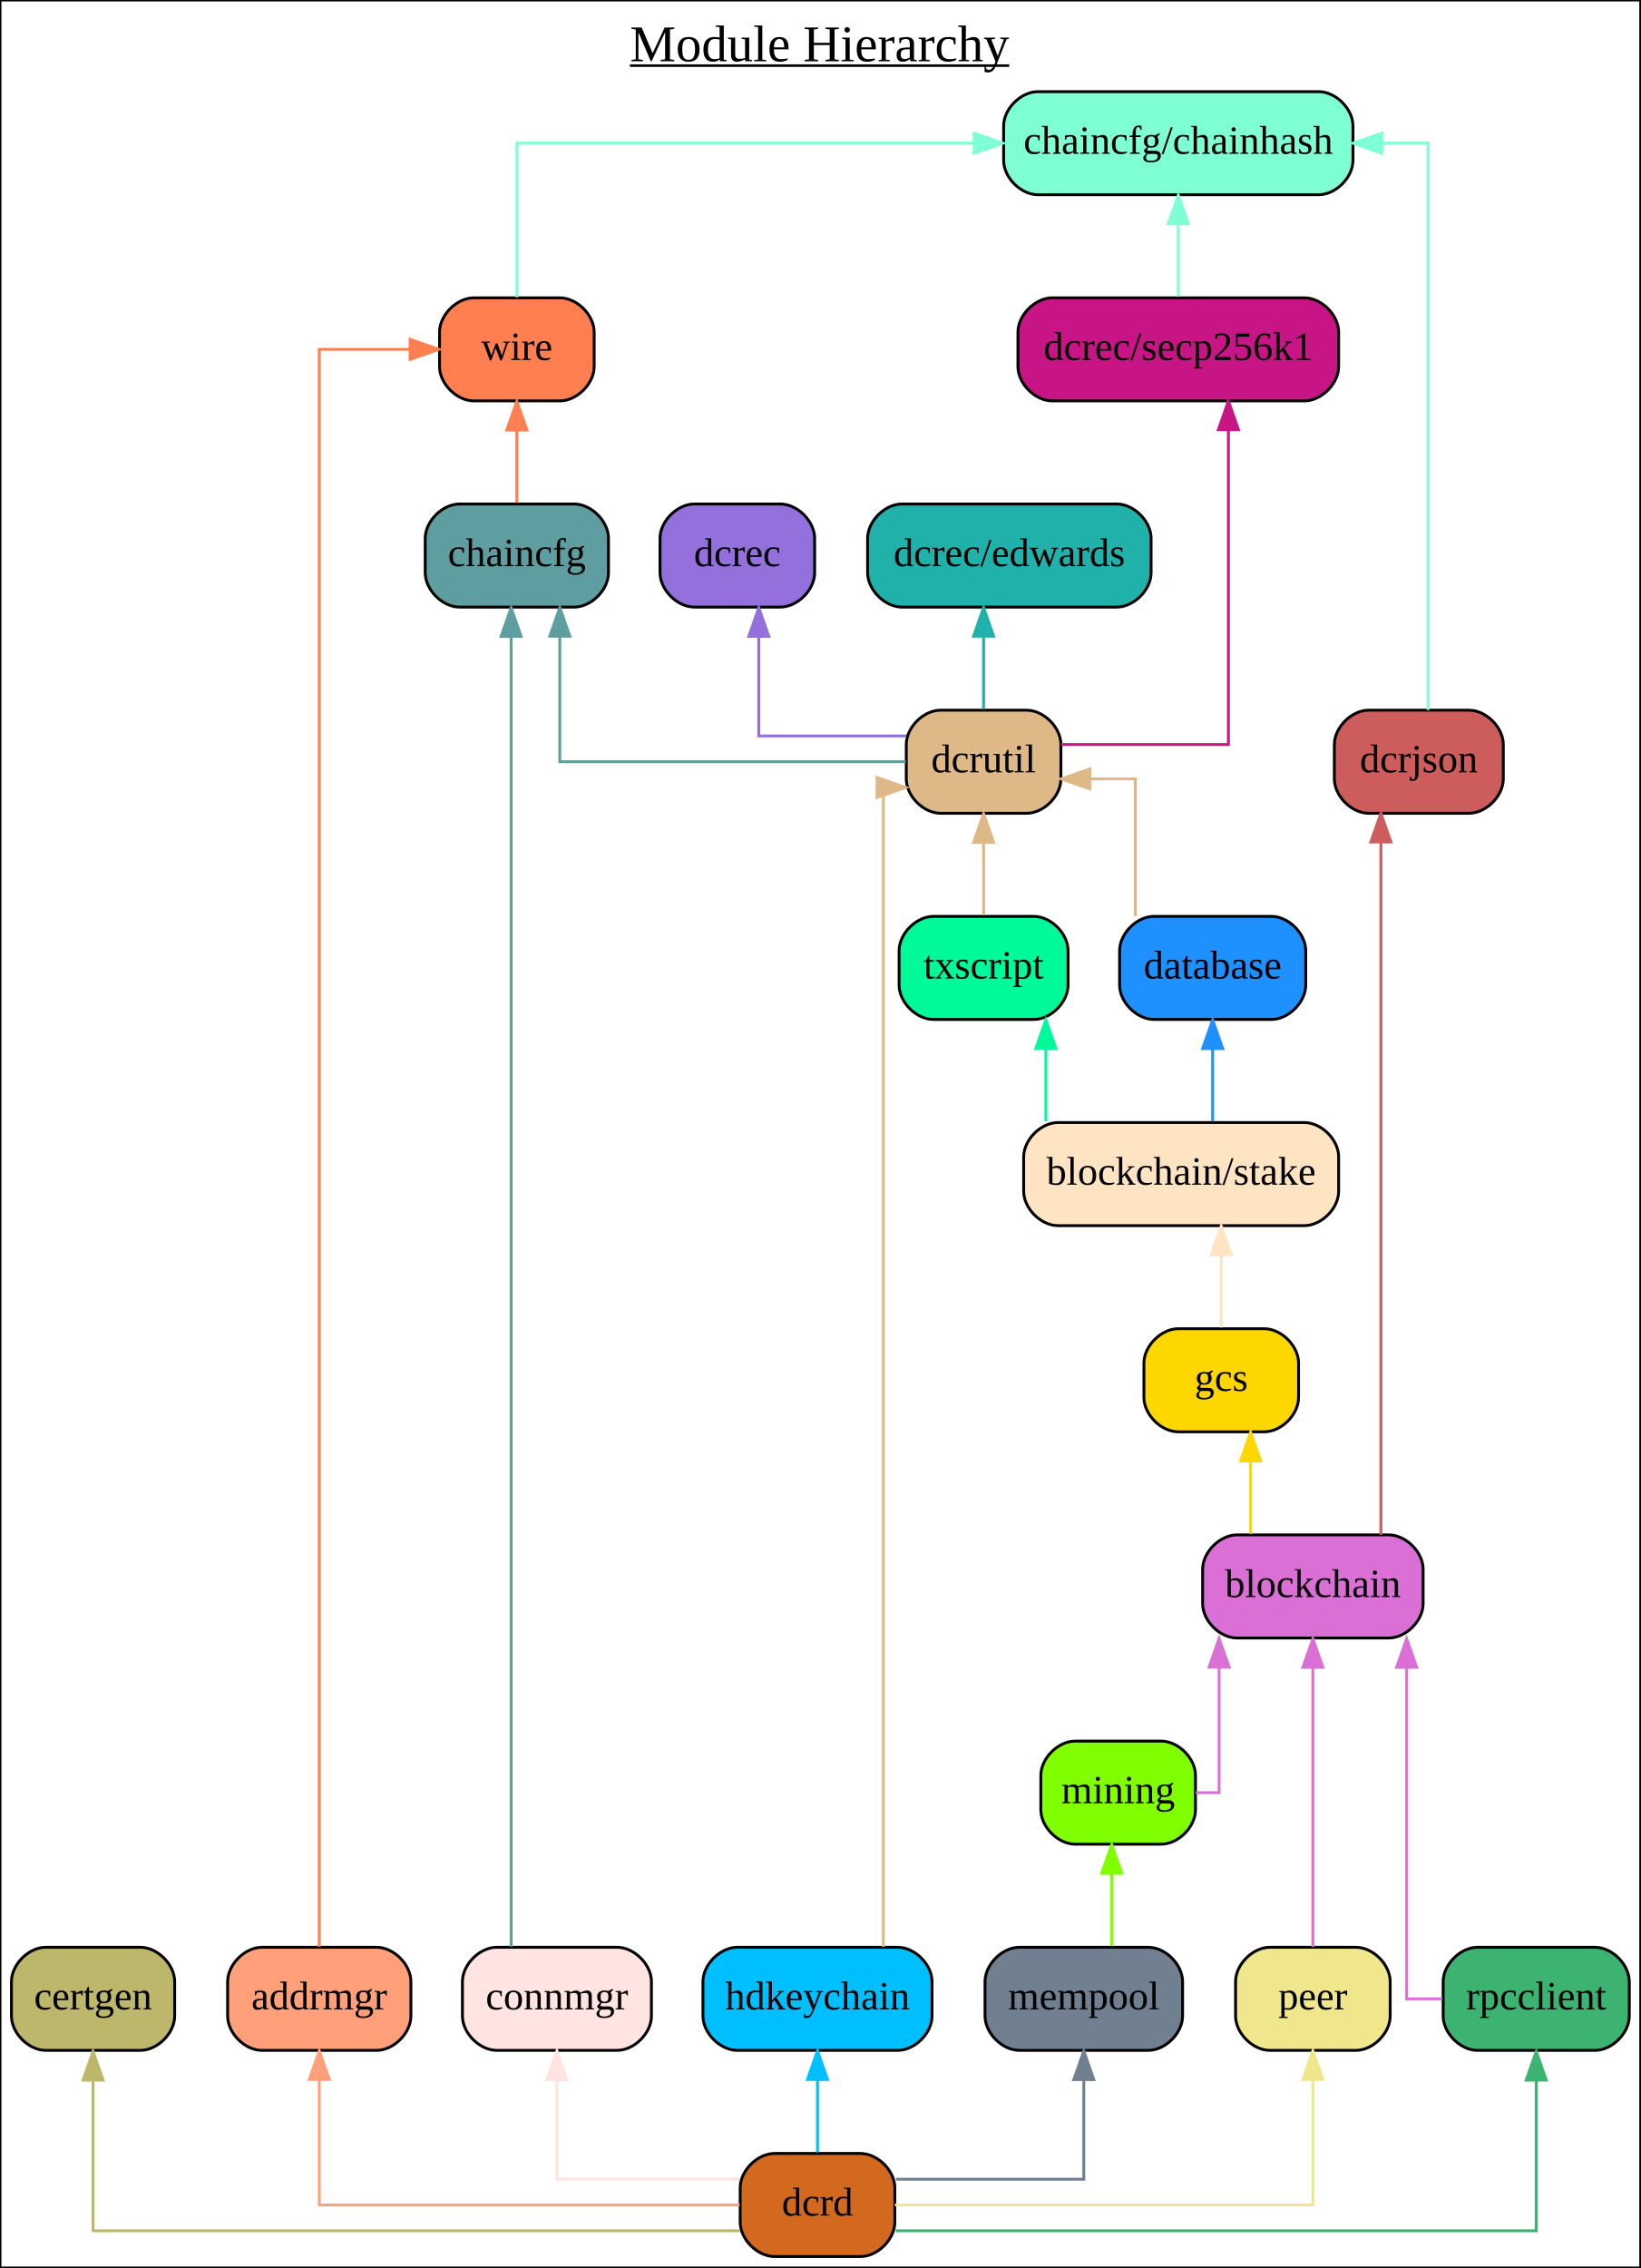
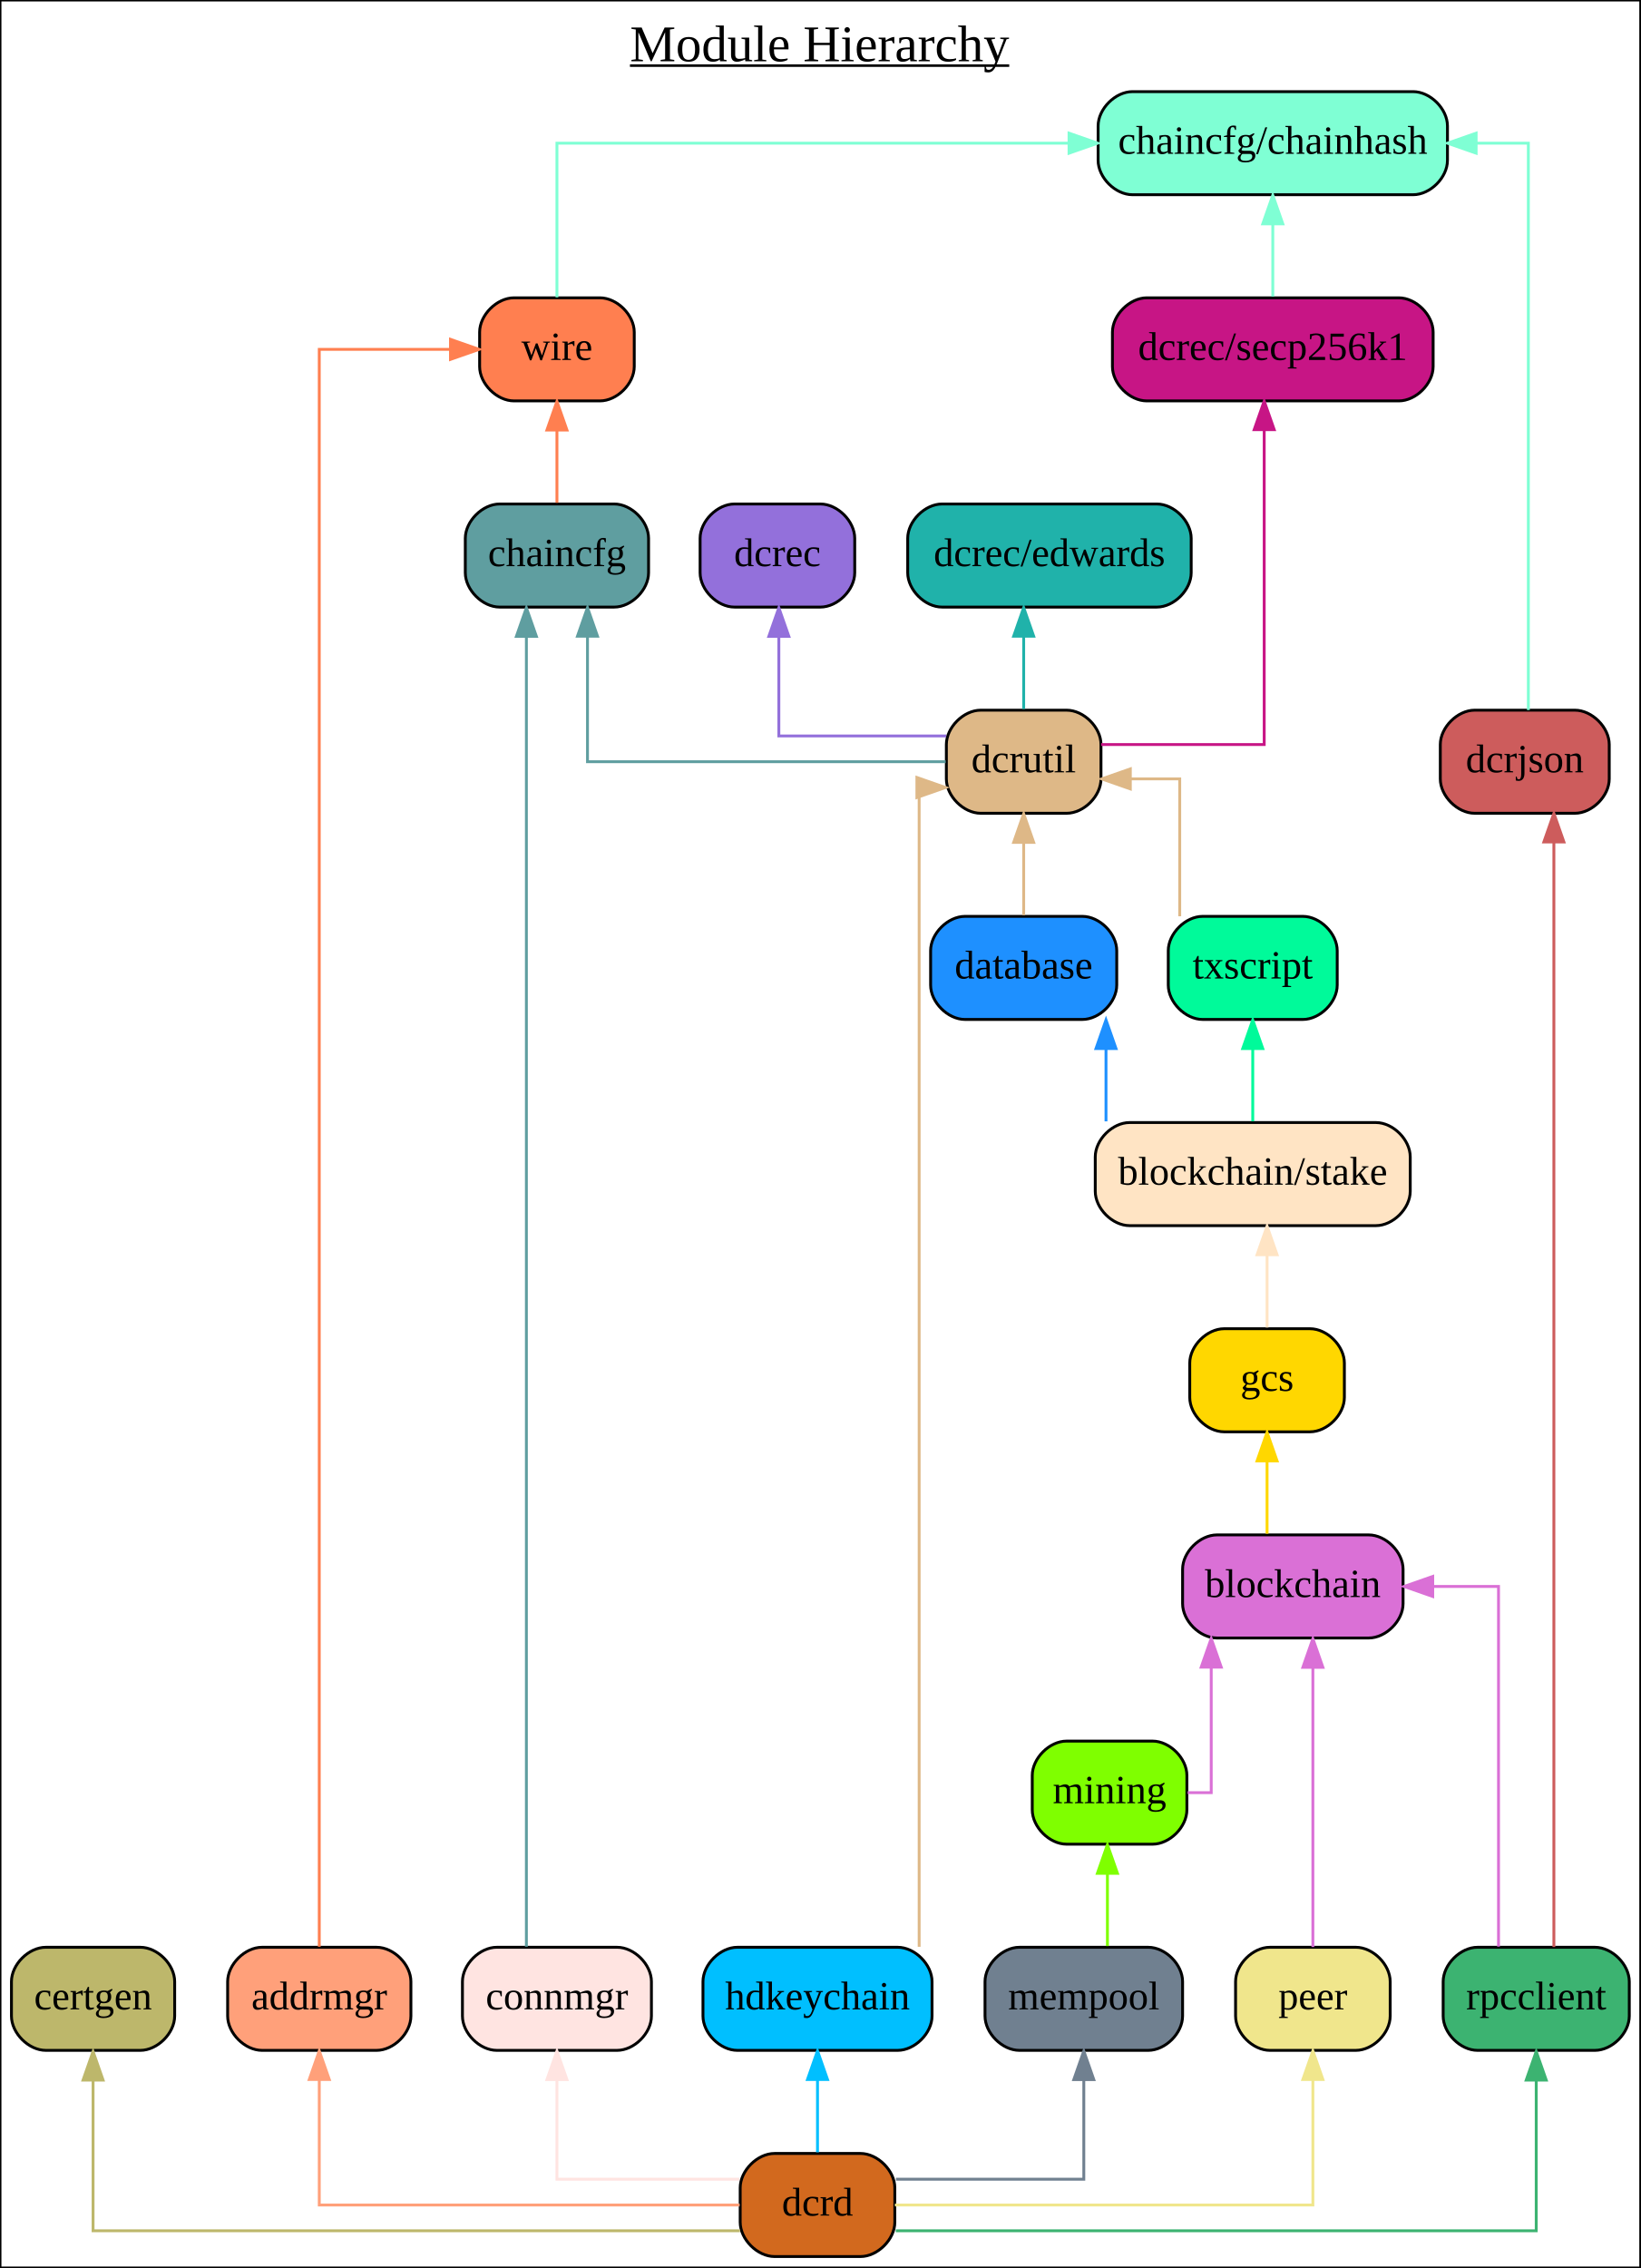
<svg xmlns="http://www.w3.org/2000/svg" width="573pt" height="792pt" viewBox="0.00 0.00 573.00 792.00">
  <g id="graph0" class="graph" transform="scale(1 1) rotate(0) translate(4 788)">
    <polygon fill="white" stroke="#000000" points="-4,4 -4,-788 569,-788 569,4 -4,4" />
    <text text-anchor="start" x="216" y="-766.6" font-family="Times New Roman,serif" text-decoration="underline" font-size="18.00">Module Hierarchy</text>
    <g id="node1" class="node">
      <path fill="darkkhaki" stroke="black" d="M45,-108C45,-108 12,-108 12,-108 6,-108 0,-102 0,-96 0,-96 0,-84 0,-84 0,-78 6,-72 12,-72 12,-72 45,-72 45,-72 51,-72 57,-78 57,-84 57,-84 57,-96 57,-96 57,-102 51,-108 45,-108" />
      <text text-anchor="middle" x="28.5" y="-86.3" font-family="Times New Roman,serif" font-size="14.00">certgen</text>
    </g>
    <g id="node22" class="node">
      <path fill="chocolate" stroke="black" d="M296.5,-36C296.5,-36 266.5,-36 266.5,-36 260.5,-36 254.5,-30 254.5,-24 254.5,-24 254.5,-12 254.5,-12 254.5,-6 260.5,-0 266.5,-0 266.5,-0 296.5,-0 296.5,-0 302.5,-0 308.5,-6 308.5,-12 308.5,-12 308.5,-24 308.5,-24 308.5,-30 302.5,-36 296.5,-36" />
      <text text-anchor="middle" x="281.5" y="-14.3" font-family="Times New Roman,serif" font-size="14.00">dcrd</text>
    </g>
    <g id="edge24" class="edge">
      <path fill="none" stroke="darkkhaki" d="M28.5,-61.62C28.5,-61.62 28.5,-9 28.5,-9 28.5,-9 189.157,-9 254.425,-9" />
      <polygon fill="darkkhaki" stroke="darkkhaki" points="25,-61.62 28.5,-71.62 32,-61.62 25,-61.62" />
    </g>
    <g id="node2" class="node">
-       <path fill="aquamarine" stroke="black" d="M456.5,-756C456.5,-756 358.5,-756 358.5,-756 352.5,-756 346.5,-750 346.5,-744 346.5,-744 346.5,-732 346.5,-732 346.5,-726 352.5,-720 358.5,-720 358.5,-720 456.5,-720 456.5,-720 462.5,-720 468.5,-726 468.5,-732 468.5,-732 468.5,-744 468.5,-744 468.5,-750 462.5,-756 456.5,-756" />
-       <text text-anchor="middle" x="407.5" y="-734.3" font-family="Times New Roman,serif" font-size="14.00">chaincfg/chainhash</text>
+       <path fill="aquamarine" stroke="black" d="M489.5,-756C489.5,-756 391.5,-756 391.5,-756 385.5,-756 379.5,-750 379.5,-744 379.5,-744 379.5,-732 379.5,-732 379.5,-726 385.5,-720 391.5,-720 391.5,-720 489.5,-720 489.5,-720 495.5,-720 501.5,-726 501.5,-732 501.5,-732 501.5,-744 501.5,-744 501.5,-750 495.5,-756 489.5,-756" />
+       <text text-anchor="middle" x="440.5" y="-734.3" font-family="Times New Roman,serif" font-size="14.00">chaincfg/chainhash</text>
    </g>
    <g id="node3" class="node">
-       <path fill="indianred" stroke="black" d="M509,-540C509,-540 474,-540 474,-540 468,-540 462,-534 462,-528 462,-528 462,-516 462,-516 462,-510 468,-504 474,-504 474,-504 509,-504 509,-504 515,-504 521,-510 521,-516 521,-516 521,-528 521,-528 521,-534 515,-540 509,-540" />
-       <text text-anchor="middle" x="491.5" y="-518.3" font-family="Times New Roman,serif" font-size="14.00">dcrjson</text>
+       <path fill="indianred" stroke="black" d="M546,-540C546,-540 511,-540 511,-540 505,-540 499,-534 499,-528 499,-528 499,-516 499,-516 499,-510 505,-504 511,-504 511,-504 546,-504 546,-504 552,-504 558,-510 558,-516 558,-516 558,-528 558,-528 558,-534 552,-540 546,-540" />
+       <text text-anchor="middle" x="528.5" y="-518.3" font-family="Times New Roman,serif" font-size="14.00">dcrjson</text>
    </g>
    <g id="edge1" class="edge">
-       <path fill="none" stroke="aquamarine" d="M478.572,-738C478.572,-738 494.75,-738 494.75,-738 494.75,-738 494.75,-591.958 494.75,-540.045" />
-       <polygon fill="aquamarine" stroke="aquamarine" points="478.572,-734.5 468.572,-738 478.572,-741.5 478.572,-734.5" />
+       <path fill="none" stroke="aquamarine" d="M511.511,-738C511.511,-738 529.75,-738 529.75,-738 529.75,-738 529.75,-591.958 529.75,-540.045" />
+       <polygon fill="aquamarine" stroke="aquamarine" points="511.511,-734.5 501.511,-738 511.511,-741.5 511.511,-734.5" />
    </g>
    <g id="node4" class="node">
-       <path fill="coral" stroke="black" d="M191.5,-684C191.5,-684 161.5,-684 161.5,-684 155.5,-684 149.5,-678 149.5,-672 149.5,-672 149.5,-660 149.5,-660 149.5,-654 155.5,-648 161.5,-648 161.5,-648 191.5,-648 191.5,-648 197.5,-648 203.5,-654 203.5,-660 203.5,-660 203.5,-672 203.5,-672 203.5,-678 197.5,-684 191.5,-684" />
-       <text text-anchor="middle" x="176.5" y="-662.3" font-family="Times New Roman,serif" font-size="14.00">wire</text>
+       <path fill="coral" stroke="black" d="M205.5,-684C205.5,-684 175.5,-684 175.5,-684 169.5,-684 163.5,-678 163.5,-672 163.5,-672 163.5,-660 163.5,-660 163.5,-654 169.5,-648 175.5,-648 175.5,-648 205.5,-648 205.5,-648 211.5,-648 217.5,-654 217.5,-660 217.5,-660 217.5,-672 217.5,-672 217.5,-678 211.5,-684 205.5,-684" />
+       <text text-anchor="middle" x="190.5" y="-662.3" font-family="Times New Roman,serif" font-size="14.00">wire</text>
    </g>
    <g id="edge2" class="edge">
-       <path fill="none" stroke="aquamarine" d="M336.203,-738C336.203,-738 176.5,-738 176.5,-738 176.5,-738 176.5,-705.498 176.5,-684.169" />
-       <polygon fill="aquamarine" stroke="aquamarine" points="336.203,-741.5 346.203,-738 336.203,-734.5 336.203,-741.5" />
+       <path fill="none" stroke="aquamarine" d="M369.343,-738C369.343,-738 190.5,-738 190.5,-738 190.5,-738 190.5,-705.498 190.5,-684.169" />
+       <polygon fill="aquamarine" stroke="aquamarine" points="369.343,-741.5 379.343,-738 369.343,-734.5 369.343,-741.5" />
    </g>
    <g id="node10" class="node">
-       <path fill="mediumvioletred" stroke="black" d="M451.5,-684C451.5,-684 363.5,-684 363.5,-684 357.5,-684 351.5,-678 351.5,-672 351.5,-672 351.5,-660 351.5,-660 351.5,-654 357.5,-648 363.5,-648 363.5,-648 451.5,-648 451.5,-648 457.5,-648 463.5,-654 463.5,-660 463.5,-660 463.5,-672 463.5,-672 463.5,-678 457.5,-684 451.5,-684" />
-       <text text-anchor="middle" x="407.5" y="-662.3" font-family="Times New Roman,serif" font-size="14.00">dcrec/secp256k1</text>
+       <path fill="mediumvioletred" stroke="black" d="M484.5,-684C484.5,-684 396.5,-684 396.5,-684 390.5,-684 384.5,-678 384.5,-672 384.5,-672 384.5,-660 384.5,-660 384.5,-654 390.5,-648 396.5,-648 396.5,-648 484.5,-648 484.5,-648 490.5,-648 496.5,-654 496.5,-660 496.5,-660 496.5,-672 496.5,-672 496.5,-678 490.5,-684 484.5,-684" />
+       <text text-anchor="middle" x="440.5" y="-662.3" font-family="Times New Roman,serif" font-size="14.00">dcrec/secp256k1</text>
    </g>
    <g id="edge6" class="edge">
-       <path fill="none" stroke="aquamarine" d="M407.5,-709.831C407.5,-709.831 407.5,-684.413 407.5,-684.413" />
-       <polygon fill="aquamarine" stroke="aquamarine" points="404,-709.831 407.5,-719.831 411,-709.831 404,-709.831" />
-     </g>
-     <g id="node17" class="node">
-       <path fill="orchid" stroke="black" d="M481,-252C481,-252 428,-252 428,-252 422,-252 416,-246 416,-240 416,-240 416,-228 416,-228 416,-222 422,-216 428,-216 428,-216 481,-216 481,-216 487,-216 493,-222 493,-228 493,-228 493,-240 493,-240 493,-246 487,-252 481,-252" />
-       <text text-anchor="middle" x="454.5" y="-230.3" font-family="Times New Roman,serif" font-size="14.00">blockchain</text>
-     </g>
-     <g id="edge17" class="edge">
-       <path fill="none" stroke="indianred" d="M478.25,-493.984C478.25,-493.984 478.25,-252.009 478.25,-252.009" />
-       <polygon fill="indianred" stroke="indianred" points="474.75,-493.984 478.25,-503.984 481.75,-493.984 474.75,-493.984" />
+       <path fill="none" stroke="aquamarine" d="M440.5,-709.831C440.5,-709.831 440.5,-684.413 440.5,-684.413" />
+       <polygon fill="aquamarine" stroke="aquamarine" points="437,-709.831 440.5,-719.831 444,-709.831 437,-709.831" />
+     </g>
+     <g id="node21" class="node">
+       <path fill="mediumseagreen" stroke="black" d="M553,-108C553,-108 512,-108 512,-108 506,-108 500,-102 500,-96 500,-96 500,-84 500,-84 500,-78 506,-72 512,-72 512,-72 553,-72 553,-72 559,-72 565,-78 565,-84 565,-84 565,-96 565,-96 565,-102 559,-108 553,-108" />
+       <text text-anchor="middle" x="532.5" y="-86.3" font-family="Times New Roman,serif" font-size="14.00">rpcclient</text>
+     </g>
+     <g id="edge22" class="edge">
+       <path fill="none" stroke="indianred" d="M538.667,-493.987C538.667,-493.987 538.667,-108.089 538.667,-108.089" />
+       <polygon fill="indianred" stroke="indianred" points="535.167,-493.987 538.667,-503.987 542.167,-493.988 535.167,-493.987" />
    </g>
    <g id="node5" class="node">
      <path fill="lightsalmon" stroke="black" d="M127.5,-108C127.5,-108 87.5,-108 87.5,-108 81.5,-108 75.5,-102 75.5,-96 75.5,-96 75.5,-84 75.5,-84 75.5,-78 81.5,-72 87.5,-72 87.5,-72 127.5,-72 127.5,-72 133.5,-72 139.5,-78 139.5,-84 139.5,-84 139.5,-96 139.5,-96 139.5,-102 133.5,-108 127.5,-108" />
      <text text-anchor="middle" x="107.5" y="-86.3" font-family="Times New Roman,serif" font-size="14.00">addrmgr</text>
    </g>
    <g id="edge3" class="edge">
-       <path fill="none" stroke="coral" d="M139.229,-666C139.229,-666 107.5,-666 107.5,-666 107.5,-666 107.5,-206.099 107.5,-108.19" />
-       <polygon fill="coral" stroke="coral" points="139.229,-669.5 149.229,-666 139.229,-662.5 139.229,-669.5" />
+       <path fill="none" stroke="coral" d="M153.323,-666C153.323,-666 107.5,-666 107.5,-666 107.5,-666 107.5,-206.099 107.5,-108.19" />
+       <polygon fill="coral" stroke="coral" points="153.323,-669.5 163.323,-666 153.323,-662.5 153.323,-669.5" />
    </g>
    <g id="node6" class="node">
-       <path fill="cadetblue" stroke="black" d="M196.5,-612C196.5,-612 156.5,-612 156.5,-612 150.5,-612 144.5,-606 144.5,-600 144.5,-600 144.5,-588 144.5,-588 144.5,-582 150.5,-576 156.5,-576 156.5,-576 196.5,-576 196.5,-576 202.5,-576 208.5,-582 208.5,-588 208.5,-588 208.5,-600 208.5,-600 208.5,-606 202.5,-612 196.5,-612" />
-       <text text-anchor="middle" x="176.5" y="-590.3" font-family="Times New Roman,serif" font-size="14.00">chaincfg</text>
+       <path fill="cadetblue" stroke="black" d="M210.5,-612C210.5,-612 170.5,-612 170.5,-612 164.5,-612 158.5,-606 158.5,-600 158.5,-600 158.5,-588 158.5,-588 158.5,-582 164.5,-576 170.5,-576 170.5,-576 210.5,-576 210.5,-576 216.5,-576 222.5,-582 222.5,-588 222.5,-588 222.5,-600 222.5,-600 222.5,-606 216.5,-612 210.5,-612" />
+       <text text-anchor="middle" x="190.5" y="-590.3" font-family="Times New Roman,serif" font-size="14.00">chaincfg</text>
    </g>
    <g id="edge4" class="edge">
-       <path fill="none" stroke="coral" d="M176.5,-637.831C176.5,-637.831 176.5,-612.413 176.5,-612.413" />
-       <polygon fill="coral" stroke="coral" points="173,-637.831 176.5,-647.831 180,-637.831 173,-637.831" />
+       <path fill="none" stroke="coral" d="M190.5,-637.831C190.5,-637.831 190.5,-612.413 190.5,-612.413" />
+       <polygon fill="coral" stroke="coral" points="187,-637.831 190.5,-647.831 194,-637.831 187,-637.831" />
    </g>
    <g id="edge25" class="edge">
      <path fill="none" stroke="lightsalmon" d="M107.5,-61.831C107.5,-61.831 107.5,-18 107.5,-18 107.5,-18 205.375,-18 254.313,-18" />
      <polygon fill="lightsalmon" stroke="lightsalmon" points="104,-61.831 107.5,-71.831 111,-61.831 104,-61.831" />
    </g>
    <g id="node7" class="node">
      <path fill="mistyrose" stroke="black" d="M211.5,-108C211.5,-108 169.5,-108 169.5,-108 163.5,-108 157.5,-102 157.5,-96 157.5,-96 157.5,-84 157.5,-84 157.5,-78 163.5,-72 169.5,-72 169.5,-72 211.5,-72 211.5,-72 217.5,-72 223.5,-78 223.5,-84 223.5,-84 223.5,-96 223.5,-96 223.5,-102 217.5,-108 211.5,-108" />
      <text text-anchor="middle" x="190.5" y="-86.3" font-family="Times New Roman,serif" font-size="14.00">connmgr</text>
    </g>
    <g id="edge5" class="edge">
-       <path fill="none" stroke="cadetblue" d="M174.5,-565.765C174.5,-565.765 174.5,-108.211 174.5,-108.211" />
-       <polygon fill="cadetblue" stroke="cadetblue" points="171,-565.765 174.5,-575.765 178,-565.765 171,-565.765" />
+       <path fill="none" stroke="cadetblue" d="M179.833,-565.765C179.833,-565.765 179.833,-108.211 179.833,-108.211" />
+       <polygon fill="cadetblue" stroke="cadetblue" points="176.333,-565.765 179.833,-575.765 183.333,-565.765 176.333,-565.765" />
    </g>
    <g id="node11" class="node">
-       <path fill="burlywood" stroke="black" d="M354.5,-540C354.5,-540 324.5,-540 324.5,-540 318.5,-540 312.5,-534 312.5,-528 312.5,-528 312.5,-516 312.5,-516 312.5,-510 318.5,-504 324.5,-504 324.5,-504 354.5,-504 354.5,-504 360.5,-504 366.5,-510 366.5,-516 366.5,-516 366.5,-528 366.5,-528 366.5,-534 360.5,-540 354.5,-540" />
-       <text text-anchor="middle" x="339.5" y="-518.3" font-family="Times New Roman,serif" font-size="14.00">dcrutil</text>
+       <path fill="burlywood" stroke="black" d="M368.5,-540C368.5,-540 338.5,-540 338.5,-540 332.5,-540 326.5,-534 326.5,-528 326.5,-528 326.5,-516 326.5,-516 326.5,-510 332.5,-504 338.5,-504 338.5,-504 368.5,-504 368.5,-504 374.5,-504 380.5,-510 380.5,-516 380.5,-516 380.5,-528 380.5,-528 380.5,-534 374.5,-540 368.5,-540" />
+       <text text-anchor="middle" x="353.5" y="-518.3" font-family="Times New Roman,serif" font-size="14.00">dcrutil</text>
    </g>
    <g id="edge7" class="edge">
-       <path fill="none" stroke="cadetblue" d="M191.5,-565.831C191.5,-565.831 191.5,-522 191.5,-522 191.5,-522 269.628,-522 312.355,-522" />
-       <polygon fill="cadetblue" stroke="cadetblue" points="188,-565.831 191.5,-575.831 195,-565.831 188,-565.831" />
+       <path fill="none" stroke="cadetblue" d="M201.167,-565.831C201.167,-565.831 201.167,-522 201.167,-522 201.167,-522 282.449,-522 326.266,-522" />
+       <polygon fill="cadetblue" stroke="cadetblue" points="197.667,-565.831 201.167,-575.831 204.667,-565.831 197.667,-565.831" />
    </g>
    <g id="edge27" class="edge">
      <path fill="none" stroke="mistyrose" d="M190.5,-61.778C190.5,-61.778 190.5,-27 190.5,-27 190.5,-27 227.392,-27 254.197,-27" />
      <polygon fill="mistyrose" stroke="mistyrose" points="187,-61.778 190.5,-71.778 194,-61.778 187,-61.778" />
    </g>
    <g id="node8" class="node">
-       <path fill="mediumpurple" stroke="black" d="M268.5,-612C268.5,-612 238.5,-612 238.5,-612 232.5,-612 226.5,-606 226.5,-600 226.5,-600 226.5,-588 226.5,-588 226.5,-582 232.5,-576 238.5,-576 238.5,-576 268.5,-576 268.5,-576 274.5,-576 280.5,-582 280.5,-588 280.5,-588 280.5,-600 280.5,-600 280.5,-606 274.5,-612 268.5,-612" />
-       <text text-anchor="middle" x="253.5" y="-590.3" font-family="Times New Roman,serif" font-size="14.00">dcrec</text>
+       <path fill="mediumpurple" stroke="black" d="M282.5,-612C282.5,-612 252.5,-612 252.5,-612 246.5,-612 240.5,-606 240.5,-600 240.5,-600 240.5,-588 240.5,-588 240.5,-582 246.5,-576 252.5,-576 252.5,-576 282.5,-576 282.5,-576 288.5,-576 294.5,-582 294.5,-588 294.5,-588 294.5,-600 294.5,-600 294.5,-606 288.5,-612 282.5,-612" />
+       <text text-anchor="middle" x="267.5" y="-590.3" font-family="Times New Roman,serif" font-size="14.00">dcrec</text>
    </g>
    <g id="edge8" class="edge">
-       <path fill="none" stroke="mediumpurple" d="M261,-565.778C261,-565.778 261,-531 261,-531 261,-531 289.778,-531 312.485,-531" />
-       <polygon fill="mediumpurple" stroke="mediumpurple" points="257.5,-565.778 261,-575.778 264.5,-565.778 257.5,-565.778" />
+       <path fill="none" stroke="mediumpurple" d="M268,-565.778C268,-565.778 268,-531 268,-531 268,-531 301.398,-531 326.447,-531" />
+       <polygon fill="mediumpurple" stroke="mediumpurple" points="264.5,-565.778 268,-575.778 271.5,-565.778 264.5,-565.778" />
    </g>
    <g id="node9" class="node">
-       <path fill="lightseagreen" stroke="black" d="M386,-612C386,-612 311,-612 311,-612 305,-612 299,-606 299,-600 299,-600 299,-588 299,-588 299,-582 305,-576 311,-576 311,-576 386,-576 386,-576 392,-576 398,-582 398,-588 398,-588 398,-600 398,-600 398,-606 392,-612 386,-612" />
-       <text text-anchor="middle" x="348.5" y="-590.3" font-family="Times New Roman,serif" font-size="14.00">dcrec/edwards</text>
+       <path fill="lightseagreen" stroke="black" d="M400,-612C400,-612 325,-612 325,-612 319,-612 313,-606 313,-600 313,-600 313,-588 313,-588 313,-582 319,-576 325,-576 325,-576 400,-576 400,-576 406,-576 412,-582 412,-588 412,-588 412,-600 412,-600 412,-606 406,-612 400,-612" />
+       <text text-anchor="middle" x="362.5" y="-590.3" font-family="Times New Roman,serif" font-size="14.00">dcrec/edwards</text>
    </g>
    <g id="edge9" class="edge">
-       <path fill="none" stroke="lightseagreen" d="M339.5,-565.831C339.5,-565.831 339.5,-540.413 339.5,-540.413" />
-       <polygon fill="lightseagreen" stroke="lightseagreen" points="336,-565.831 339.5,-575.831 343,-565.831 336,-565.831" />
+       <path fill="none" stroke="lightseagreen" d="M353.5,-565.831C353.5,-565.831 353.5,-540.413 353.5,-540.413" />
+       <polygon fill="lightseagreen" stroke="lightseagreen" points="350,-565.831 353.5,-575.831 357,-565.831 350,-565.831" />
    </g>
    <g id="edge10" class="edge">
-       <path fill="none" stroke="mediumvioletred" d="M425,-637.959C425,-637.959 425,-528 425,-528 425,-528 391.602,-528 366.553,-528" />
-       <polygon fill="mediumvioletred" stroke="mediumvioletred" points="421.5,-637.959 425,-647.959 428.5,-637.959 421.5,-637.959" />
+       <path fill="none" stroke="mediumvioletred" d="M437.5,-637.959C437.5,-637.959 437.5,-528 437.5,-528 437.5,-528 405.096,-528 380.541,-528" />
+       <polygon fill="mediumvioletred" stroke="mediumvioletred" points="434,-637.959 437.5,-647.959 441,-637.959 434,-637.959" />
    </g>
    <g id="node12" class="node">
-       <path fill="dodgerblue" stroke="black" d="M440,-468C440,-468 399,-468 399,-468 393,-468 387,-462 387,-456 387,-456 387,-444 387,-444 387,-438 393,-432 399,-432 399,-432 440,-432 440,-432 446,-432 452,-438 452,-444 452,-444 452,-456 452,-456 452,-462 446,-468 440,-468" />
-       <text text-anchor="middle" x="419.5" y="-446.3" font-family="Times New Roman,serif" font-size="14.00">database</text>
+       <path fill="dodgerblue" stroke="black" d="M374,-468C374,-468 333,-468 333,-468 327,-468 321,-462 321,-456 321,-456 321,-444 321,-444 321,-438 327,-432 333,-432 333,-432 374,-432 374,-432 380,-432 386,-438 386,-444 386,-444 386,-456 386,-456 386,-462 380,-468 374,-468" />
+       <text text-anchor="middle" x="353.5" y="-446.3" font-family="Times New Roman,serif" font-size="14.00">database</text>
    </g>
    <g id="edge11" class="edge">
-       <path fill="none" stroke="burlywood" d="M376.621,-516C376.621,-516 392.5,-516 392.5,-516 392.5,-516 392.5,-487.576 392.5,-468.035" />
-       <polygon fill="burlywood" stroke="burlywood" points="376.621,-512.5 366.621,-516 376.621,-519.5 376.621,-512.5" />
+       <path fill="none" stroke="burlywood" d="M353.5,-493.831C353.5,-493.831 353.5,-468.413 353.5,-468.413" />
+       <polygon fill="burlywood" stroke="burlywood" points="350,-493.831 353.5,-503.831 357,-493.831 350,-493.831" />
    </g>
    <g id="node13" class="node">
      <path fill="deepskyblue" stroke="black" d="M309.5,-108C309.5,-108 253.5,-108 253.5,-108 247.5,-108 241.5,-102 241.5,-96 241.5,-96 241.5,-84 241.5,-84 241.5,-78 247.5,-72 253.5,-72 253.5,-72 309.5,-72 309.5,-72 315.5,-72 321.5,-78 321.5,-84 321.5,-84 321.5,-96 321.5,-96 321.5,-102 315.5,-108 309.5,-108" />
      <text text-anchor="middle" x="281.5" y="-86.3" font-family="Times New Roman,serif" font-size="14.00">hdkeychain</text>
    </g>
    <g id="edge12" class="edge">
-       <path fill="none" stroke="burlywood" d="M305.277,-513C305.277,-513 304.5,-513 304.5,-513 304.5,-513 304.5,-189.141 304.5,-108.176" />
-       <polygon fill="burlywood" stroke="burlywood" points="302.268,-516.5 312.268,-513 302.268,-509.5 302.268,-516.5" />
+       <path fill="none" stroke="burlywood" d="M317.921,-513C317.921,-513 317,-513 317,-513 317,-513 317,-189.141 317,-108.176" />
+       <polygon fill="burlywood" stroke="burlywood" points="316.211,-516.5 326.21,-513 316.21,-509.5 316.211,-516.5" />
    </g>
    <g id="node14" class="node">
-       <path fill="mediumspringgreen" stroke="black" d="M357,-468C357,-468 322,-468 322,-468 316,-468 310,-462 310,-456 310,-456 310,-444 310,-444 310,-438 316,-432 322,-432 322,-432 357,-432 357,-432 363,-432 369,-438 369,-444 369,-444 369,-456 369,-456 369,-462 363,-468 357,-468" />
-       <text text-anchor="middle" x="339.5" y="-446.3" font-family="Times New Roman,serif" font-size="14.00">txscript</text>
+       <path fill="mediumspringgreen" stroke="black" d="M451,-468C451,-468 416,-468 416,-468 410,-468 404,-462 404,-456 404,-456 404,-444 404,-444 404,-438 410,-432 416,-432 416,-432 451,-432 451,-432 457,-432 463,-438 463,-444 463,-444 463,-456 463,-456 463,-462 457,-468 451,-468" />
+       <text text-anchor="middle" x="433.5" y="-446.3" font-family="Times New Roman,serif" font-size="14.00">txscript</text>
    </g>
    <g id="edge13" class="edge">
-       <path fill="none" stroke="burlywood" d="M339.5,-493.831C339.5,-493.831 339.5,-468.413 339.5,-468.413" />
-       <polygon fill="burlywood" stroke="burlywood" points="336,-493.831 339.5,-503.831 343,-493.831 336,-493.831" />
+       <path fill="none" stroke="burlywood" d="M390.75,-516C390.75,-516 408,-516 408,-516 408,-516 408,-487.576 408,-468.035" />
+       <polygon fill="burlywood" stroke="burlywood" points="390.75,-512.5 380.75,-516 390.75,-519.5 390.75,-512.5" />
    </g>
    <g id="node15" class="node">
-       <path fill="bisque" stroke="black" d="M451.5,-396C451.5,-396 365.5,-396 365.5,-396 359.5,-396 353.5,-390 353.5,-384 353.5,-384 353.5,-372 353.5,-372 353.5,-366 359.5,-360 365.5,-360 365.5,-360 451.5,-360 451.5,-360 457.5,-360 463.5,-366 463.5,-372 463.5,-372 463.5,-384 463.5,-384 463.5,-390 457.5,-396 451.5,-396" />
-       <text text-anchor="middle" x="408.5" y="-374.3" font-family="Times New Roman,serif" font-size="14.00">blockchain/stake</text>
+       <path fill="bisque" stroke="black" d="M476.5,-396C476.5,-396 390.5,-396 390.5,-396 384.5,-396 378.5,-390 378.5,-384 378.5,-384 378.5,-372 378.5,-372 378.5,-366 384.5,-360 390.5,-360 390.5,-360 476.5,-360 476.5,-360 482.5,-360 488.5,-366 488.5,-372 488.5,-372 488.5,-384 488.5,-384 488.5,-390 482.5,-396 476.5,-396" />
+       <text text-anchor="middle" x="433.5" y="-374.3" font-family="Times New Roman,serif" font-size="14.00">blockchain/stake</text>
    </g>
    <g id="edge14" class="edge">
-       <path fill="none" stroke="dodgerblue" d="M419.5,-421.831C419.5,-421.831 419.5,-396.413 419.5,-396.413" />
-       <polygon fill="dodgerblue" stroke="dodgerblue" points="416,-421.831 419.5,-431.831 423,-421.831 416,-421.831" />
+       <path fill="none" stroke="dodgerblue" d="M382.25,-421.831C382.25,-421.831 382.25,-396.413 382.25,-396.413" />
+       <polygon fill="dodgerblue" stroke="dodgerblue" points="378.75,-421.831 382.25,-431.831 385.75,-421.831 378.75,-421.831" />
    </g>
    <g id="edge26" class="edge">
      <path fill="none" stroke="deepskyblue" d="M281.5,-61.831C281.5,-61.831 281.5,-36.413 281.5,-36.413" />
      <polygon fill="deepskyblue" stroke="deepskyblue" points="278,-61.831 281.5,-71.831 285,-61.831 278,-61.831" />
    </g>
    <g id="edge15" class="edge">
-       <path fill="none" stroke="mediumspringgreen" d="M361.25,-421.831C361.25,-421.831 361.25,-396.413 361.25,-396.413" />
-       <polygon fill="mediumspringgreen" stroke="mediumspringgreen" points="357.75,-421.831 361.25,-431.831 364.75,-421.831 357.75,-421.831" />
+       <path fill="none" stroke="mediumspringgreen" d="M433.5,-421.831C433.5,-421.831 433.5,-396.413 433.5,-396.413" />
+       <polygon fill="mediumspringgreen" stroke="mediumspringgreen" points="430,-421.831 433.5,-431.831 437,-421.831 430,-421.831" />
    </g>
    <g id="node16" class="node">
-       <path fill="gold" stroke="black" d="M437.5,-324C437.5,-324 407.5,-324 407.5,-324 401.5,-324 395.5,-318 395.5,-312 395.5,-312 395.5,-300 395.5,-300 395.5,-294 401.5,-288 407.5,-288 407.5,-288 437.5,-288 437.5,-288 443.5,-288 449.5,-294 449.5,-300 449.5,-300 449.5,-312 449.5,-312 449.5,-318 443.5,-324 437.5,-324" />
-       <text text-anchor="middle" x="422.5" y="-302.3" font-family="Times New Roman,serif" font-size="14.00">gcs</text>
+       <path fill="gold" stroke="black" d="M453.5,-324C453.5,-324 423.5,-324 423.5,-324 417.5,-324 411.5,-318 411.5,-312 411.5,-312 411.5,-300 411.5,-300 411.5,-294 417.5,-288 423.5,-288 423.5,-288 453.5,-288 453.5,-288 459.5,-288 465.5,-294 465.5,-300 465.5,-300 465.5,-312 465.5,-312 465.5,-318 459.5,-324 453.5,-324" />
+       <text text-anchor="middle" x="438.5" y="-302.3" font-family="Times New Roman,serif" font-size="14.00">gcs</text>
    </g>
    <g id="edge16" class="edge">
-       <path fill="none" stroke="bisque" d="M422.5,-349.831C422.5,-349.831 422.5,-324.413 422.5,-324.413" />
-       <polygon fill="bisque" stroke="bisque" points="419,-349.831 422.5,-359.831 426,-349.831 419,-349.831" />
+       <path fill="none" stroke="bisque" d="M438.5,-349.831C438.5,-349.831 438.5,-324.413 438.5,-324.413" />
+       <polygon fill="bisque" stroke="bisque" points="435,-349.831 438.5,-359.831 442,-349.831 435,-349.831" />
+     </g>
+     <g id="node17" class="node">
+       <path fill="orchid" stroke="black" d="M474,-252C474,-252 421,-252 421,-252 415,-252 409,-246 409,-240 409,-240 409,-228 409,-228 409,-222 415,-216 421,-216 421,-216 474,-216 474,-216 480,-216 486,-222 486,-228 486,-228 486,-240 486,-240 486,-246 480,-252 474,-252" />
+       <text text-anchor="middle" x="447.5" y="-230.3" font-family="Times New Roman,serif" font-size="14.00">blockchain</text>
+     </g>
+     <g id="edge17" class="edge">
+       <path fill="none" stroke="gold" d="M438.5,-277.831C438.5,-277.831 438.5,-252.413 438.5,-252.413" />
+       <polygon fill="gold" stroke="gold" points="435,-277.831 438.5,-287.831 442,-277.831 435,-277.831" />
+     </g>
+     <g id="node19" class="node">
+       <path fill="chartreuse" stroke="black" d="M398.5,-180C398.5,-180 368.5,-180 368.5,-180 362.5,-180 356.5,-174 356.5,-168 356.5,-168 356.5,-156 356.5,-156 356.5,-150 362.5,-144 368.5,-144 368.5,-144 398.5,-144 398.5,-144 404.5,-144 410.5,-150 410.5,-156 410.5,-156 410.5,-168 410.5,-168 410.5,-174 404.5,-180 398.5,-180" />
+       <text text-anchor="middle" x="383.5" y="-158.3" font-family="Times New Roman,serif" font-size="14.00">mining</text>
    </g>
    <g id="edge18" class="edge">
-       <path fill="none" stroke="gold" d="M432.75,-277.831C432.75,-277.831 432.75,-252.413 432.75,-252.413" />
-       <polygon fill="gold" stroke="gold" points="429.25,-277.831 432.75,-287.831 436.25,-277.831 429.25,-277.831" />
-     </g>
-     <g id="node19" class="node">
-       <path fill="chartreuse" stroke="black" d="M401.5,-180C401.5,-180 371.5,-180 371.5,-180 365.5,-180 359.5,-174 359.5,-168 359.5,-168 359.5,-156 359.5,-156 359.5,-150 365.5,-144 371.5,-144 371.5,-144 401.5,-144 401.5,-144 407.5,-144 413.5,-150 413.5,-156 413.5,-156 413.5,-168 413.5,-168 413.5,-174 407.5,-180 401.5,-180" />
-       <text text-anchor="middle" x="386.5" y="-158.3" font-family="Times New Roman,serif" font-size="14.00">mining</text>
-     </g>
-     <g id="edge19" class="edge">
-       <path fill="none" stroke="orchid" d="M421.75,-205.831C421.75,-205.831 421.75,-162 421.75,-162 421.75,-162 418.308,-162 413.574,-162" />
-       <polygon fill="orchid" stroke="orchid" points="418.25,-205.831 421.75,-215.831 425.25,-205.831 418.25,-205.831" />
+       <path fill="none" stroke="orchid" d="M419,-205.831C419,-205.831 419,-162 419,-162 419,-162 415.533,-162 410.766,-162" />
+       <polygon fill="orchid" stroke="orchid" points="415.5,-205.831 419,-215.831 422.5,-205.831 415.5,-205.831" />
    </g>
    <g id="node20" class="node">
      <path fill="khaki" stroke="black" d="M469.5,-108C469.5,-108 439.5,-108 439.5,-108 433.5,-108 427.5,-102 427.5,-96 427.5,-96 427.5,-84 427.5,-84 427.5,-78 433.5,-72 439.5,-72 439.5,-72 469.5,-72 469.5,-72 475.5,-72 481.5,-78 481.5,-84 481.5,-84 481.5,-96 481.5,-96 481.5,-102 475.5,-108 469.5,-108" />
      <text text-anchor="middle" x="454.5" y="-86.3" font-family="Times New Roman,serif" font-size="14.00">peer</text>
    </g>
-     <g id="edge21" class="edge">
+     <g id="edge20" class="edge">
      <path fill="none" stroke="orchid" d="M454.5,-205.762C454.5,-205.762 454.5,-108.09 454.5,-108.09" />
      <polygon fill="orchid" stroke="orchid" points="451,-205.762 454.5,-215.762 458,-205.762 451,-205.762" />
    </g>
-     <g id="node21" class="node">
-       <path fill="mediumseagreen" stroke="black" d="M553,-108C553,-108 512,-108 512,-108 506,-108 500,-102 500,-96 500,-96 500,-84 500,-84 500,-78 506,-72 512,-72 512,-72 553,-72 553,-72 559,-72 565,-78 565,-84 565,-84 565,-96 565,-96 565,-102 559,-108 553,-108" />
-       <text text-anchor="middle" x="532.5" y="-86.3" font-family="Times New Roman,serif" font-size="14.00">rpcclient</text>
-     </g>
-     <g id="edge22" class="edge">
-       <path fill="none" stroke="orchid" d="M487.25,-205.762C487.25,-205.762 487.25,-90 487.25,-90 487.25,-90 492.597,-90 499.615,-90" />
-       <polygon fill="orchid" stroke="orchid" points="483.75,-205.762 487.25,-215.762 490.75,-205.762 483.75,-205.762" />
+     <g id="edge21" class="edge">
+       <path fill="none" stroke="orchid" d="M496.36,-234C496.36,-234 519.333,-234 519.333,-234 519.333,-234 519.333,-146.986 519.333,-108.238" />
+       <polygon fill="orchid" stroke="orchid" points="496.36,-230.5 486.36,-234 496.36,-237.5 496.36,-230.5" />
    </g>
    <g id="node18" class="node">
      <path fill="slategray" stroke="black" d="M397,-108C397,-108 352,-108 352,-108 346,-108 340,-102 340,-96 340,-96 340,-84 340,-84 340,-78 346,-72 352,-72 352,-72 397,-72 397,-72 403,-72 409,-78 409,-84 409,-84 409,-96 409,-96 409,-102 403,-108 397,-108" />
      <text text-anchor="middle" x="374.5" y="-86.3" font-family="Times New Roman,serif" font-size="14.00">mempool</text>
    </g>
    <g id="edge23" class="edge">
      <path fill="none" stroke="slategray" d="M374.5,-61.778C374.5,-61.778 374.5,-27 374.5,-27 374.5,-27 336.333,-27 308.9,-27" />
      <polygon fill="slategray" stroke="slategray" points="371,-61.778 374.5,-71.778 378,-61.778 371,-61.778" />
    </g>
-     <g id="edge20" class="edge">
-       <path fill="none" stroke="chartreuse" d="M384.25,-133.831C384.25,-133.831 384.25,-108.413 384.25,-108.413" />
-       <polygon fill="chartreuse" stroke="chartreuse" points="380.75,-133.831 384.25,-143.831 387.75,-133.831 380.75,-133.831" />
+     <g id="edge19" class="edge">
+       <path fill="none" stroke="chartreuse" d="M382.75,-133.831C382.75,-133.831 382.75,-108.413 382.75,-108.413" />
+       <polygon fill="chartreuse" stroke="chartreuse" points="379.25,-133.831 382.75,-143.831 386.25,-133.831 379.25,-133.831" />
    </g>
    <g id="edge29" class="edge">
      <path fill="none" stroke="khaki" d="M454.5,-61.831C454.5,-61.831 454.5,-18 454.5,-18 454.5,-18 357.188,-18 308.531,-18" />
      <polygon fill="khaki" stroke="khaki" points="451,-61.831 454.5,-71.831 458,-61.831 451,-61.831" />
    </g>
    <g id="edge28" class="edge">
      <path fill="none" stroke="mediumseagreen" d="M532.5,-61.62C532.5,-61.62 532.5,-9 532.5,-9 532.5,-9 373.893,-9 308.839,-9" />
      <polygon fill="mediumseagreen" stroke="mediumseagreen" points="529,-61.62 532.5,-71.62 536,-61.62 529,-61.62" />
    </g>
  </g>
</svg>
